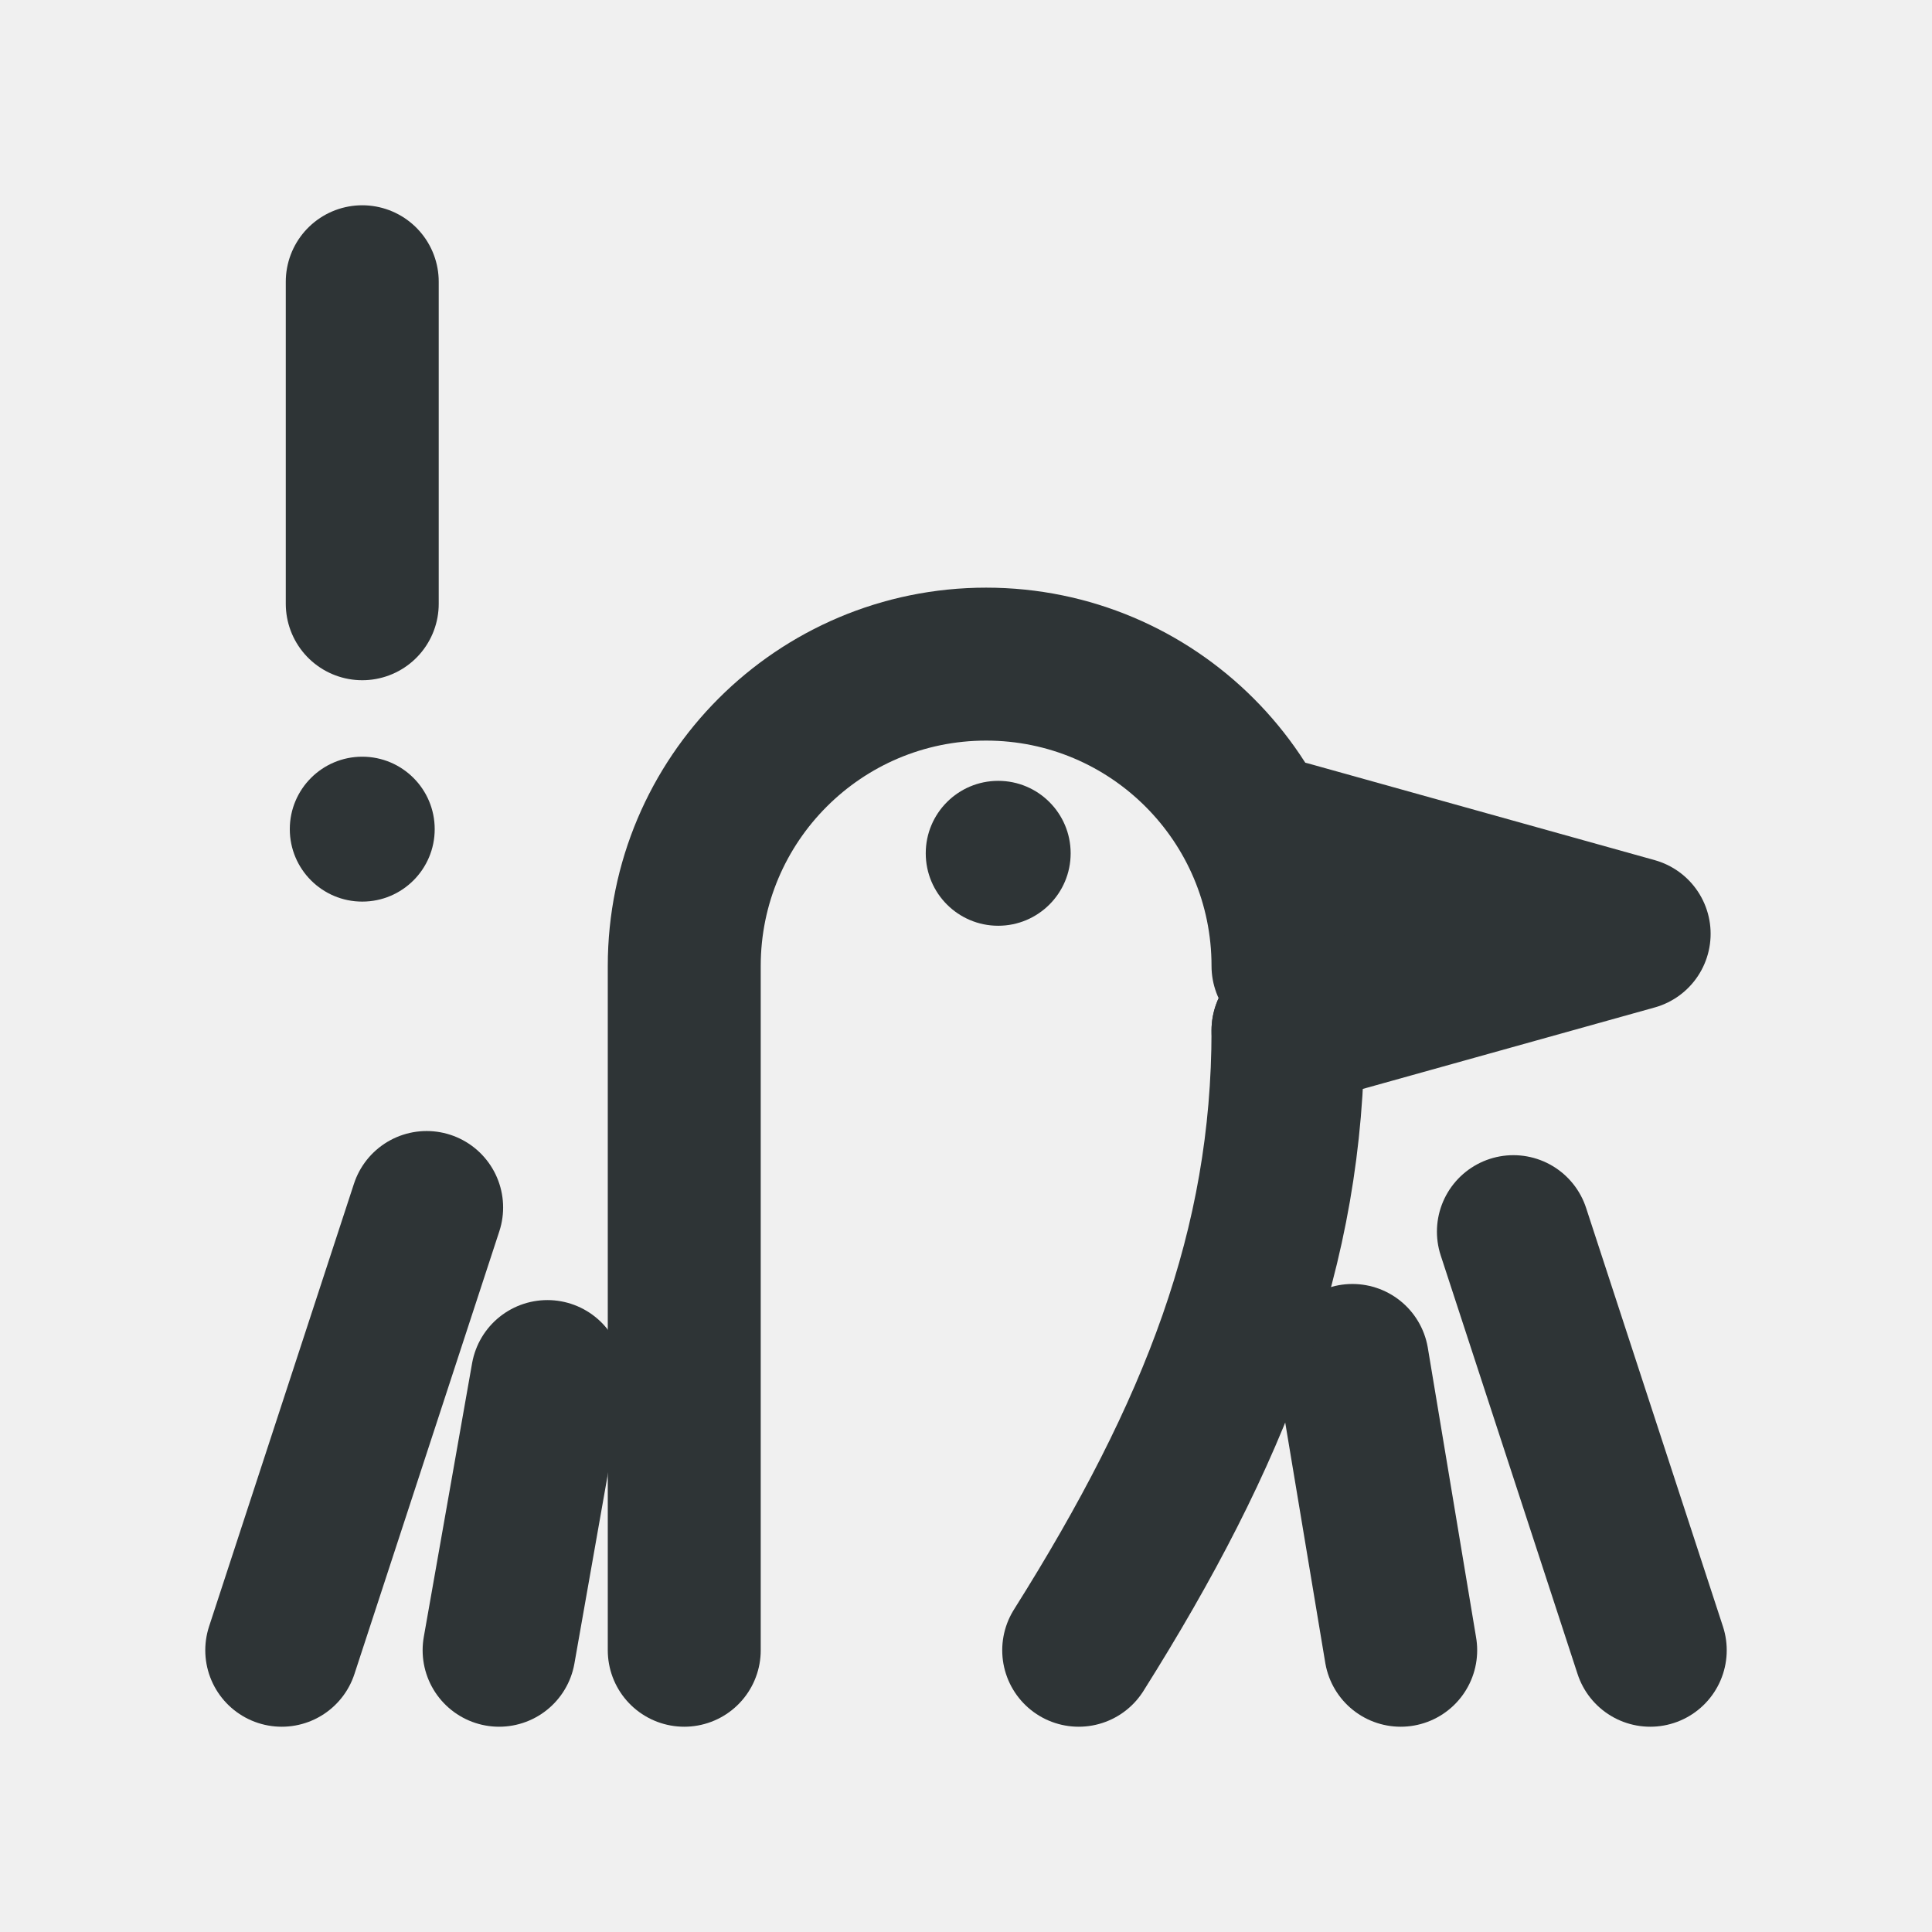
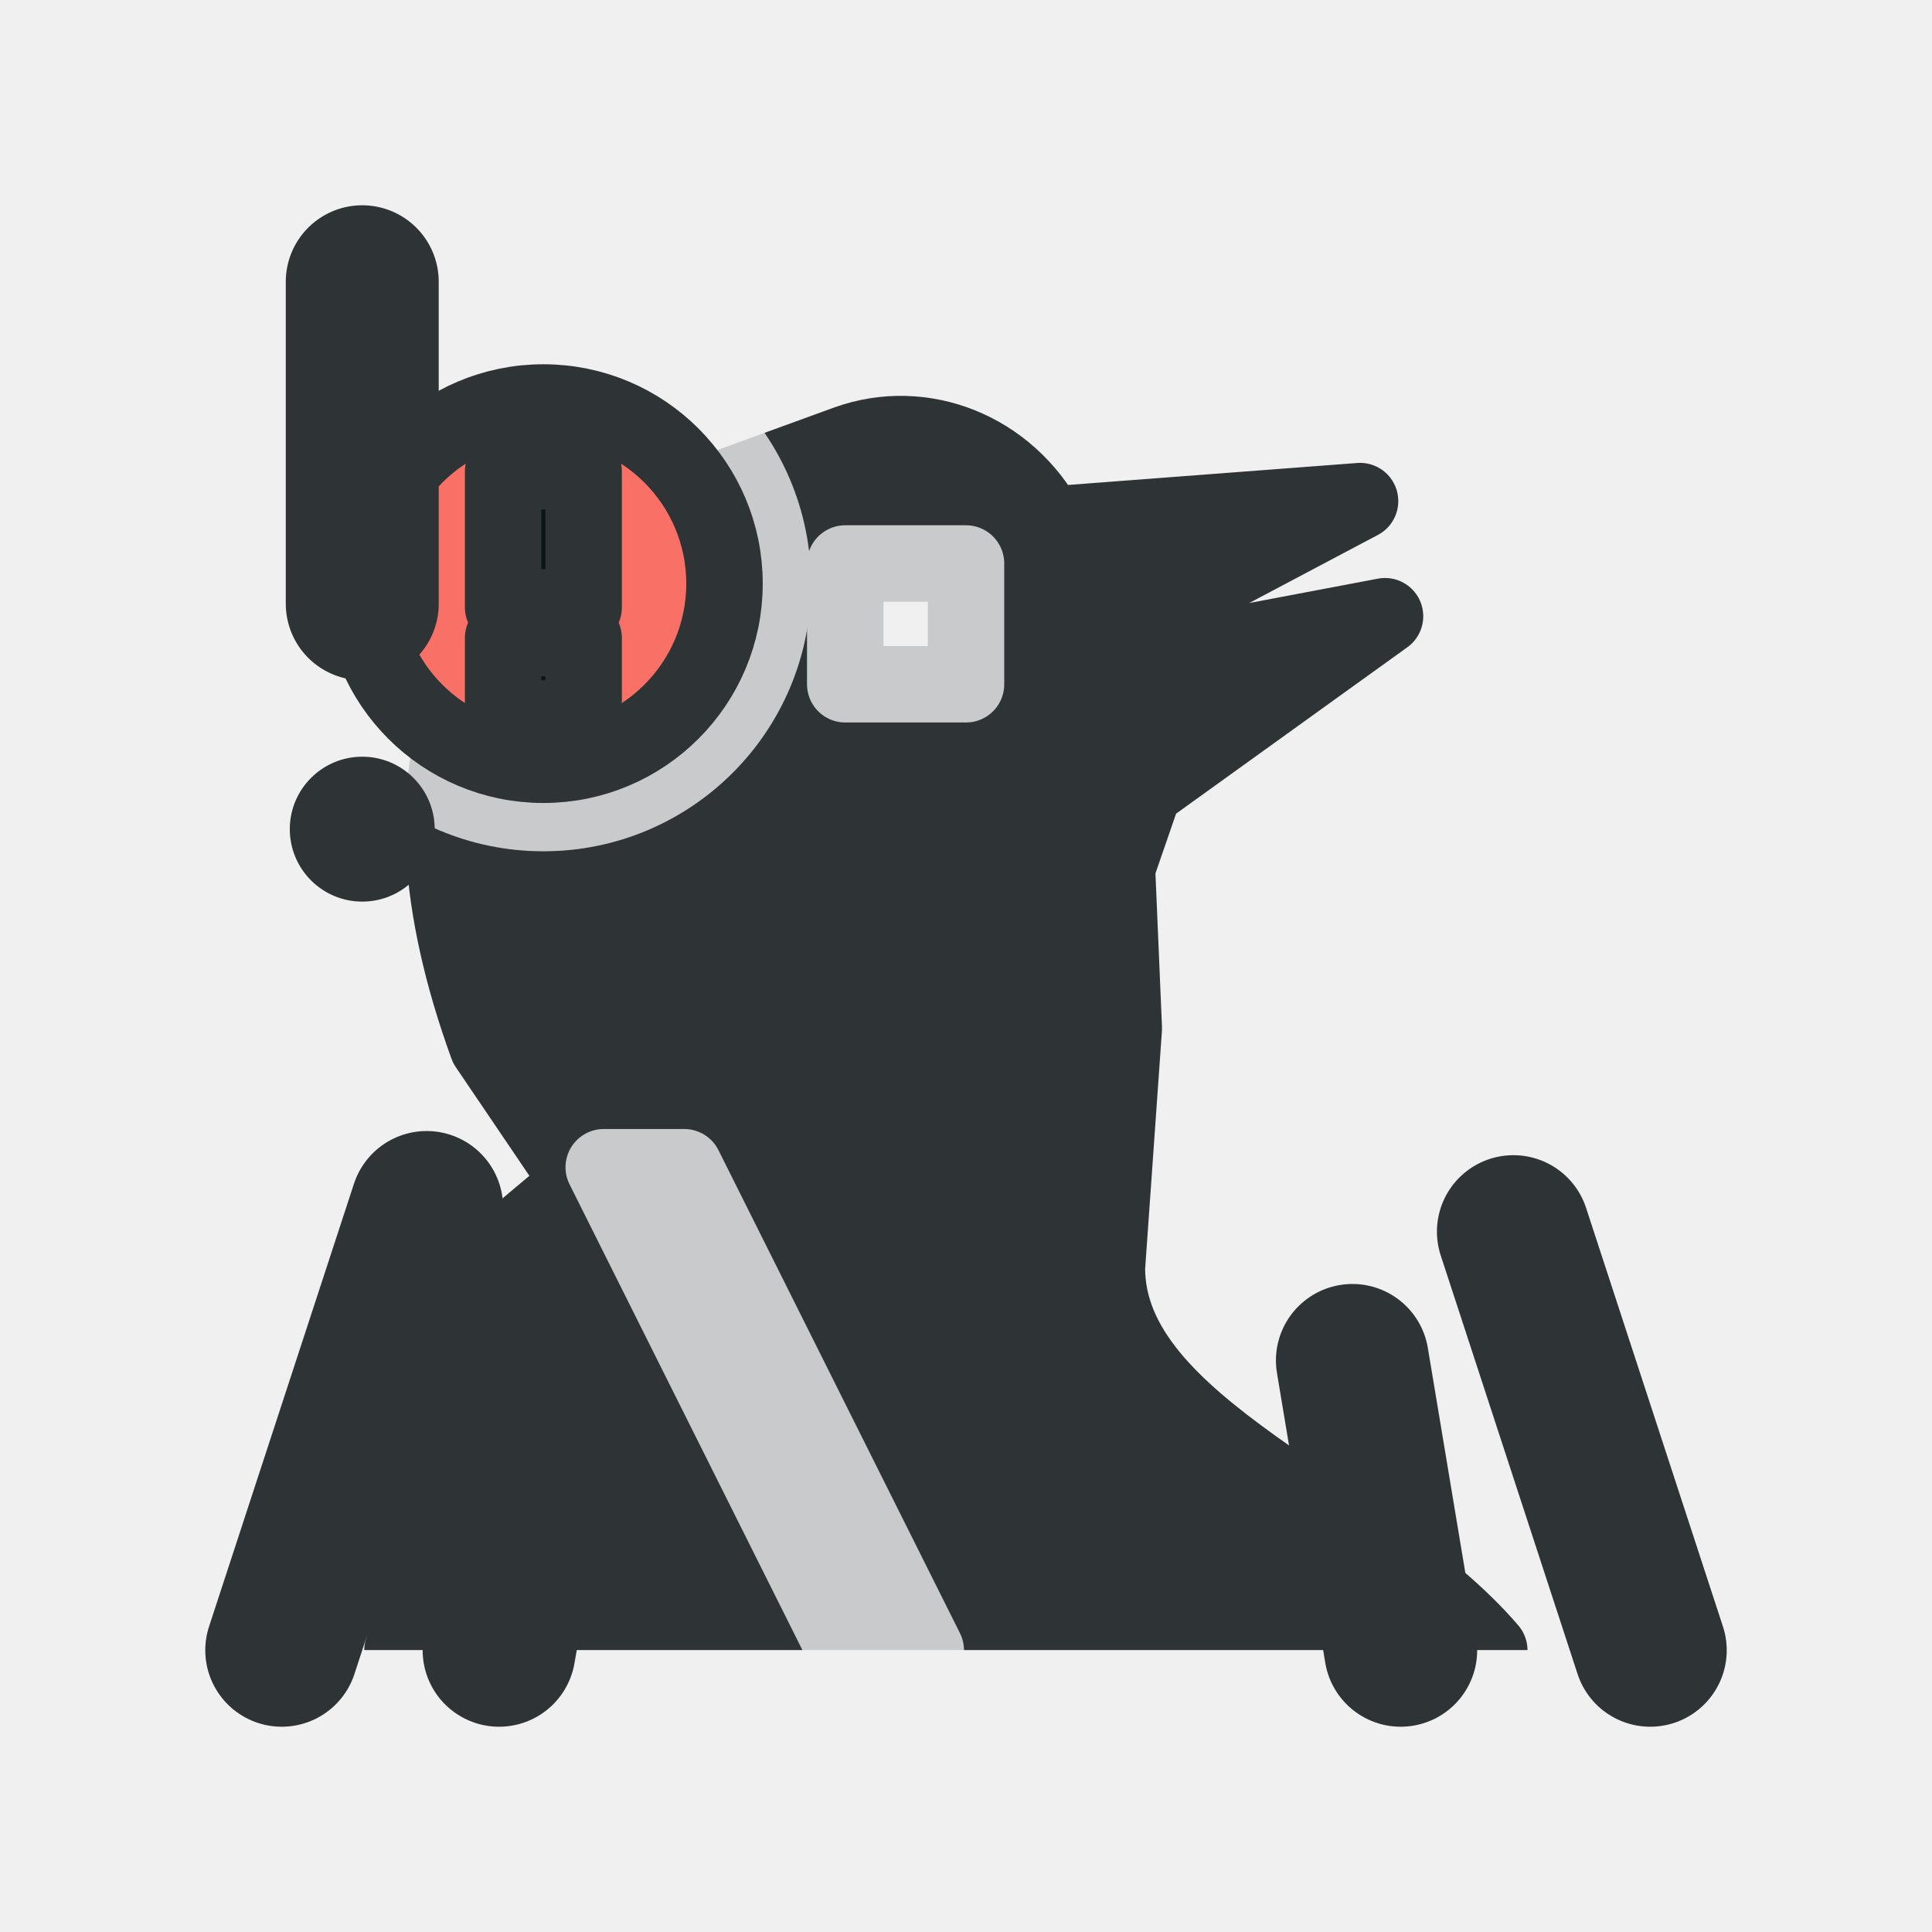
<svg xmlns="http://www.w3.org/2000/svg" width="16" height="16" viewBox="0 0 24 24" fill="none" stroke="#2e3436" stroke-width="1.9" stroke-linecap="round" stroke-linejoin="round">
  <path d="M3.5 20.5 5.3 15M6.2 20.5l.6-3.4M17.4 20.5l-.6-3.6M20.5 20.5l-1.7-5.2" />
-   <path d="M8.5 20.5V12a3.75 3.75 0 0 1 7.5 0" />
-   <path d="M16 10.4l4.3 1.2-4.3 1.2" />
-   <path d="M16 12.8c0 2.7-.9 5-2.6 7.7" />
-   <circle cx="12.4" cy="10.6" r="0.9" fill="#2e3436" stroke="none" />
+   <svg x="4" y="4.5" width="16" height="16" viewBox="0 0 32 32">
+     <defs>
+       <mask id="m" maskUnits="userSpaceOnUse" x="-8" y="-8" width="48" height="48">
+         <rect x="-8" y="-8" width="48" height="48" fill="#fff" />
+         <rect x="13" y="5" width="3" height="3.00" fill="#000" />
+         <path d="M7.00 20.00L9.00 20.00L15.00 32.00L13.00 32.00Z" fill="#000" />
+         <circle cx="5.50" cy="5.50" r="5.70" fill="#000" />
+       </mask>
+       <mask id="c" maskUnits="userSpaceOnUse" x="-8" y="-8" width="48" height="48">
+         <rect x="-8" y="-8" width="48" height="48" fill="#fff" />
+         <circle cx="5.50" cy="5.50" r="5.70" fill="#000" />
+       </mask>
+     </defs>
+     <g mask="url(#m)" fill="#2e3436" opacity="1.00">
+       <path d="M6.42 20.39L4.11 16.98C1.55 9.93 3.64 5.44 8.81 3.56L13.04 2.02C14.92 1.34 17.03 2.17 18.03 4.04L25.79 3.45L19.99 6.52L20.34 7.46L26.41 6.31L20.42 10.62L19.75 12.56L19.92 16.55L19.50 22.50C19.50 26.50 26.00 28.50 29.00 32.00L2.00 32.00L4.50 22.00Z" />
+     </g>
+     <circle cx="5.50" cy="5.50" r="4.50" fill="#F97066" />
+     <rect x="4.50" y="2.71" width="2.00" height="3.38" fill="#0b1514" />
+     <rect x="4.50" y="6.85" width="2.00" height="2.00" fill="#0b1514" />
+   </svg>
  <path d="M4.5 3.5v4" />
  <circle cx="4.5" cy="10.3" r="0.9" fill="#2e3436" stroke="none" />
</svg>
